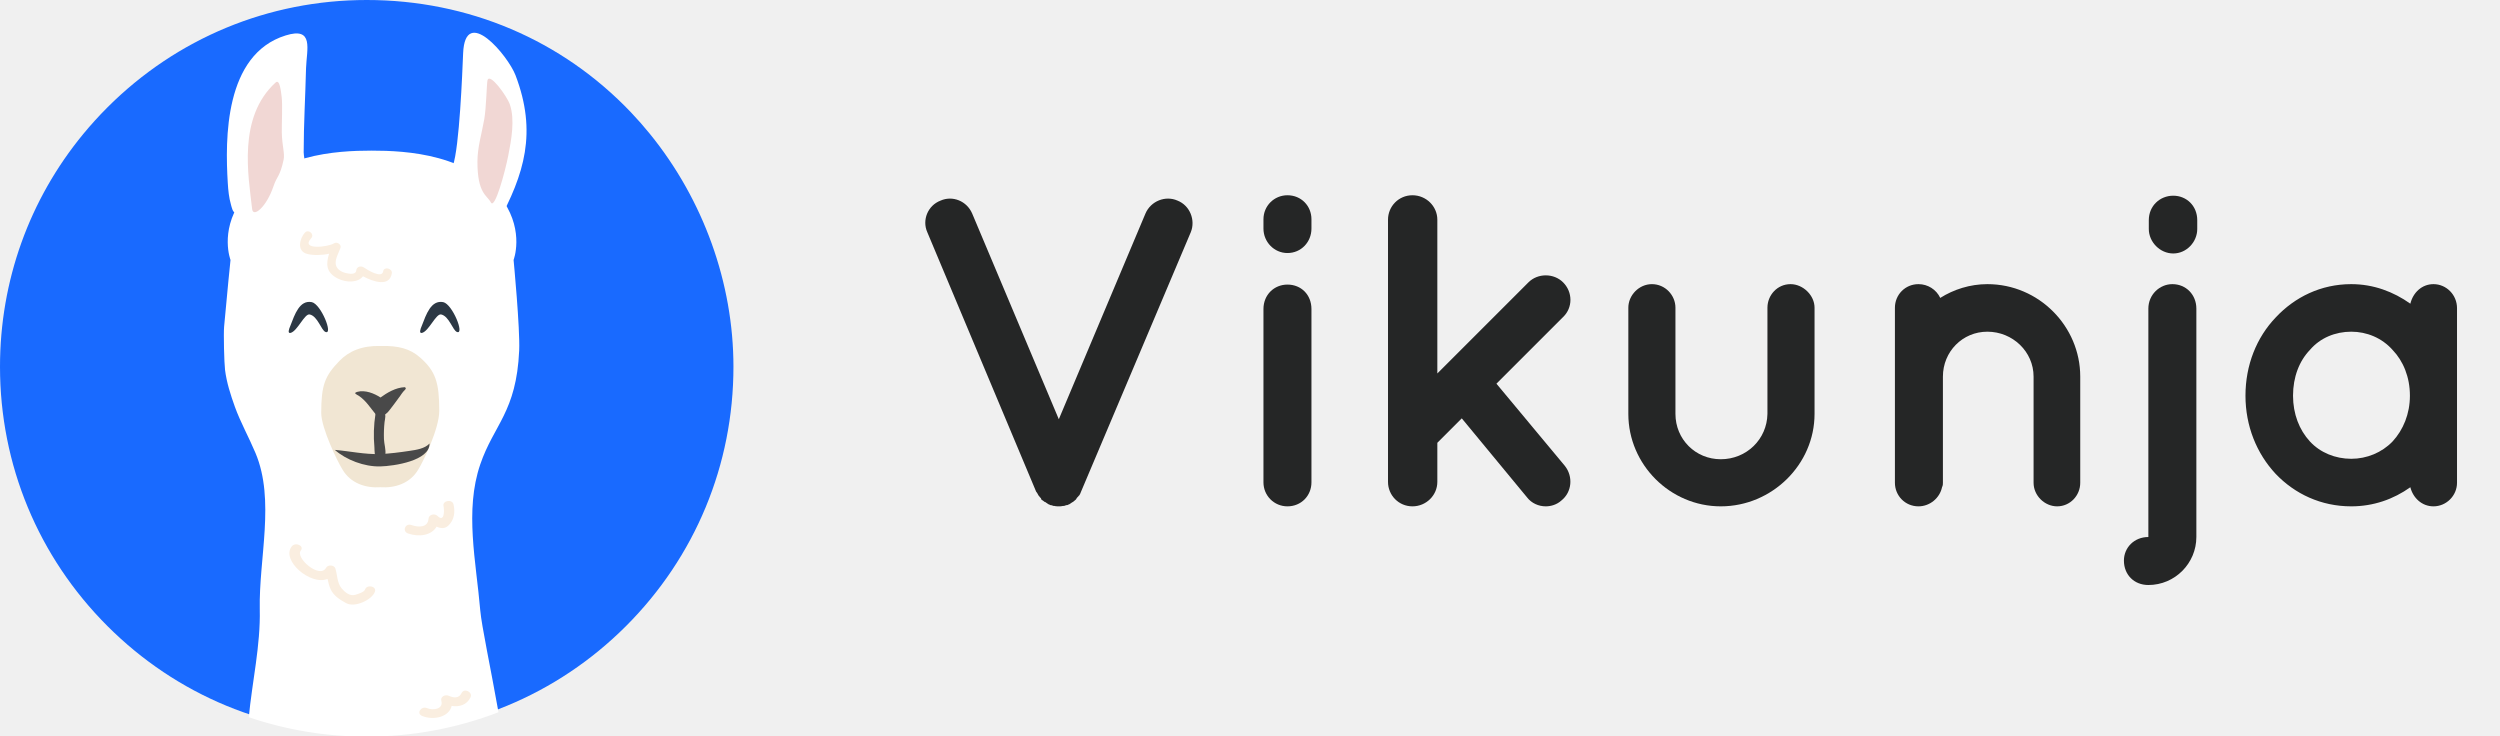
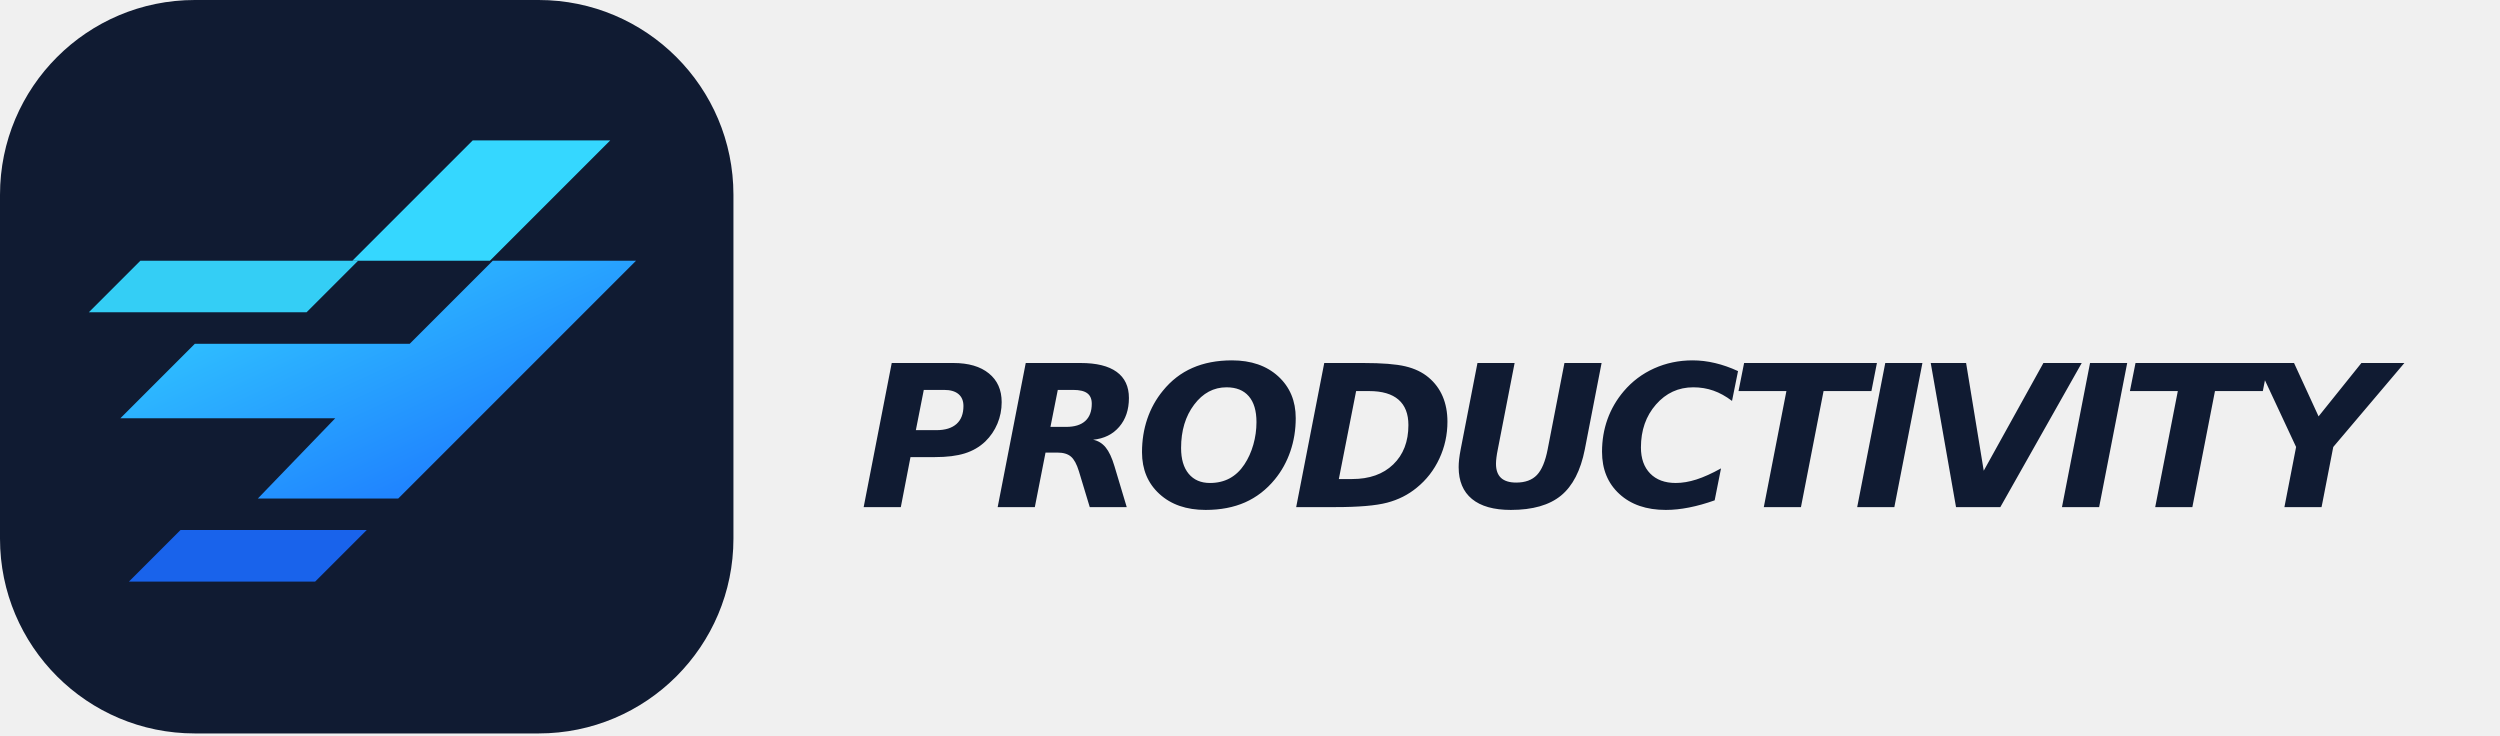
- <svg xmlns="http://www.w3.org/2000/svg" version="1.1" id="svg2" xml:space="preserve" width="872.589" height="256.75" viewBox="0 0 872.589 256.75">
-   <defs id="defs6" />
-   <g id="g10" transform="matrix(1.333333,0,0,-1.333333,-88.27488,376.1114)">
-     <g id="g12" transform="matrix(0.1,0,0,0.1,9.547965,-4.243537)">
-       <path d="m 2268.208,2512.333 c -15.884,19.573 -32.512,38.571 -49.949,56.877 -180.601,189.624 -426.245,294.062 -691.674,294.062 -256.432,0 -497.507,-99.862 -678.826,-281.178 -22.365,-22.368 -43.484,-45.656 -63.335,-69.76 C 643.337,2341.051 566.582,2128.062 566.582,1903.267 c 0,-256.421 99.861,-497.496 281.177,-678.823 C 1029.078,1043.128 1270.153,943.27 1526.585,943.27 c 256.428,0 497.503,99.858 678.827,281.174 181.319,181.327 281.17,422.402 281.17,678.823 0,219.209 -78.86,437.224 -218.374,609.066" style="fill:#196aff;fill-opacity:1;fill-rule:nonzero;stroke:none;stroke-width:0.366" id="path44" />
-       <path d="m 1823.731,1647.449 c 35.688,104.676 94.631,136.724 101.957,298.254 2.575,56.765 -14.661,237.069 -14.661,237.069 0,0 28.013,72.294 -25.823,152.827 -83.476,124.868 -255.399,133.357 -345.688,133.357 -90.29,0 -260.205,-8.49 -343.685,-133.357 -53.84,-80.533 -25.826,-152.827 -25.826,-152.827 0,0 -9.536,-92.732 -16.752,-174.521 -1.7,-19.193 0.158,-95.115 2.454,-113.457 4.128,-32.869 14.481,-65.163 25.808,-96.599 14.342,-39.804 36.82,-80.194 53.983,-121.033 51.799,-123.295 8.451,-276.003 11.1,-408.959 2.238,-94.374 -20.013,-190.108 -28.731,-282.398 98.129,-33.396 202.087,-50.813 308.718,-50.813 119.834,0 236.306,21.937 344.901,63.9 -20.394,115.549 -44.092,225.146 -47.748,266.961 -10.646,126.415 -41.304,260.49 -0.01,381.597" style="fill:#ffffff;fill-opacity:1;fill-rule:nonzero;stroke:none;stroke-width:0.367" id="path46" />
-       <path d="m 1162.884,2383.86 c 1.15,-18.73 2.997,-37.93 8.272,-56.159 1.656,-5.682 4.103,-19.683 11.415,-21.764 9.092,-2.59 25.911,8.257 32.288,12.957 12.356,9.096 23.925,18.459 36.285,27.651 7.883,5.861 16.492,10.47 24.211,16.496 8.4,6.546 14.719,14.474 21.709,22.178 8.484,9.36 14.847,19.049 21.372,29.497 5.103,8.155 37.069,13.463 42.187,21.031 5.587,8.275 0.916,18.511 0.916,28.698 0,74.164 4.455,147.566 6.187,220.29 1.788,49.887 21.379,109.126 -53.44,85.743 -160.314,-49.887 -158.526,-271.257 -151.401,-386.619" style="fill:#ffffff;fill-opacity:1;fill-rule:nonzero;stroke:none;stroke-width:0.366" id="path48" />
-       <path d="m 1869.109,2279.701 c -1.612,1.751 -4.194,3.238 -6.261,4.77 -8.979,6.649 -17.445,13.606 -25.156,21.482 -9.411,9.613 -19.192,18.958 -28.163,28.929 -7.891,8.763 -17.313,16.602 -25.006,25.574 -5.129,5.96 -10.081,12.305 -14.609,18.562 -2.312,3.176 -3.52,6.997 -5.337,10.396 -2.707,5.011 -39.883,10.118 -36.19,15.005 6.301,8.33 20.328,15.397 23.702,24.94 17.243,48.667 24.771,244.526 26.852,294.512 5.352,127.831 117.57,-6.239 137.169,-57.682 57.008,-149.657 23.145,-258.78 -46.315,-386.615" style="fill:#ffffff;fill-opacity:1;fill-rule:nonzero;stroke:none;stroke-width:0.366" id="path50" />
-       <path d="m 1716.473,1787.861 c -0.081,73.805 -9.254,103.664 -50.407,139.752 -25.742,22.566 -55.836,31.175 -103.741,29.991 -47.901,1.183 -82.424,-13.378 -107.317,-39.223 -37.549,-38.992 -47.436,-62.053 -47.542,-135.858 -0.059,-39.893 42.956,-128.165 55.756,-148.536 21.244,-35.93 60.562,-48.85 99.104,-46.154 38.545,-2.696 77.867,10.224 99.096,46.154 12.811,20.372 55.107,106.954 55.052,153.874" style="fill:#f1e6d3;fill-opacity:1;fill-rule:nonzero;stroke:none;stroke-width:0.366" id="path52" />
-       <path d="m 1226.604,2316.082 c -9.616,86.088 -38.582,239.976 61.489,331.24 11.037,10.074 14.001,-24.2 15.848,-38.066 2.539,-19.038 -0.051,-73.416 0.337,-92.583 0.714,-36.087 8.275,-54.964 4.751,-71.46 -9.627,-45.092 -17.353,-42.183 -26.559,-69.603 -18.258,-54.378 -53.235,-83.066 -55.865,-59.529" style="fill:#f1d7d4;fill-opacity:1;fill-rule:nonzero;stroke:none;stroke-width:0.366" id="path54" />
-       <path d="m 1851.745,2333.09 c 10.243,-18.331 36.996,80.256 45.381,123.073 7.894,40.307 17.925,93.869 4.059,133.912 -7.436,21.482 -53.078,84.567 -58.463,62.892 -2.099,-8.418 -3.183,-71.097 -8.345,-101.089 -6.389,-37.109 -17.91,-73.805 -17.98,-111.544 -0.15,-84.568 25.335,-88.055 35.347,-107.243" style="fill:#f1d7d4;fill-opacity:1;fill-rule:nonzero;stroke:none;stroke-width:0.366" id="path56" />
-       <path d="m 1522.014,1319.745 c -2.169,-6.583 -18.595,-11.404 -24.764,-13.393 -14.91,-4.817 -28.145,6.938 -36.476,16.844 -11.583,13.73 -11.276,35.629 -16.126,51.642 -2.934,9.682 -19.533,10.997 -24.518,2.041 -16.628,-29.9 -81.161,26.365 -66.163,45.095 9.887,12.353 -13.781,23.262 -23.541,11.078 -28.948,-36.16 48.92,-103.496 93.579,-85.245 1.989,-9.034 4.074,-18.056 7.909,-26.636 7.524,-16.851 23.98,-27.739 41.011,-36.89 23.196,-12.437 68.258,9.407 75.142,30.255 4.792,14.503 -21.28,19.635 -26.053,5.209" style="fill:#faeee0;fill-opacity:1;fill-rule:nonzero;stroke:none;stroke-width:0.366" id="path58" />
-       <path d="m 1727.628,1538.229 c 2.396,-10.045 2.773,-44.073 -15.935,-25.456 -7.59,7.554 -22.665,3.095 -23.28,-7.008 -1.447,-23.387 -24.9,-23.903 -45.136,-16.833 -16.056,5.601 -24.533,-16.587 -8.605,-22.145 29.713,-10.367 61.961,-4.623 74.775,17.837 10.081,-4.744 21.485,-6.037 30.629,2.568 15.968,15.042 18.375,36.227 13.73,55.708 -3.528,14.763 -29.698,10.096 -26.178,-4.671" style="fill:#faeee0;fill-opacity:1;fill-rule:nonzero;stroke:none;stroke-width:0.366" id="path60" />
-       <path d="m 1775.042,1049.246 c -7.004,-14.316 -19.855,-13.422 -33.637,-7.411 -10.107,4.4 -22.606,-2.876 -19.558,-13.107 6.136,-20.522 -19.785,-26.515 -37.315,-19.196 -15.426,6.444 -28.834,-13.796 -13.243,-20.313 31.581,-13.181 71.728,-1.648 77.552,26.134 20.313,-3.22 39.71,2.484 49.396,22.31 6.704,13.682 -16.404,25.471 -23.196,11.583" style="fill:#faeee0;fill-opacity:1;fill-rule:nonzero;stroke:none;stroke-width:0.366" id="path62" />
-       <path d="m 1569.765,2153.262 c -3.253,-20.181 -41.095,3.319 -50.492,9.689 -8.272,5.598 -18.972,2.198 -19.983,-7.239 -1.352,-12.715 -18.481,-9.023 -26.31,-7.426 -14.807,3.011 -27.365,12.239 -27.717,26.105 -0.344,13.474 8.206,27.621 12.664,40.271 2.854,8.078 -8.722,16.965 -17.185,11.561 -15.239,-9.73 -88.714,-18.481 -59.452,13.547 9.323,10.202 -7.133,24.797 -16.555,14.481 -13.518,-14.8 -22.661,-48.7 6.583,-55.877 15.437,-3.784 37.776,-3.594 56.814,0.747 -7.949,-25.478 -9.616,-48.799 23.156,-65.17 22.145,-11.067 52.557,-10.99 65.445,6.107 27.116,-14.584 69.709,-28.731 75.6,7.763 2.088,12.906 -20.463,18.478 -22.57,5.44" style="fill:#faeee0;fill-opacity:1;fill-rule:nonzero;stroke:none;stroke-width:0.366" id="path64" />
-       <path d="m 1443.025,1685.571 c 39.366,-3.33 78.746,-12.272 118.479,-10.836 25.398,0.923 51.693,4.48 76.75,8.195 18.203,2.696 40.52,5.88 52.697,19.375 1.143,-45.018 -92.513,-59.108 -128.839,-60.023 -42.143,-1.066 -89.509,17.221 -119.087,43.289" style="fill:#494949;fill-opacity:1;fill-rule:nonzero;stroke:none;stroke-width:0.366" id="path66" />
-       <path d="m 1549.448,1779.491 c -4.502,-28.896 -5.433,-58.199 -2.722,-87.267 0.718,-7.598 -1.308,-25.709 8.796,-29.523 8.191,-3.095 18.317,2.722 19.654,10.111 2.26,12.455 -3.041,28.163 -3.491,40.919 -0.531,14.939 0,29.9 1.579,44.769 0.945,8.814 5.891,20.705 -4.198,26.914 -7.404,4.553 -18.258,2.872 -19.617,-5.924" style="fill:#494949;fill-opacity:1;fill-rule:nonzero;stroke:none;stroke-width:0.366" id="path68" />
-       <path d="m 1625.978,1849.738 c -23.661,-1.022 -45.63,-14.261 -63.397,-27.024 -16.082,10.675 -40.432,20.485 -60.694,14.774 -12.078,-3.392 -1.11,-7.096 3.927,-10.316 9.309,-6.191 16.895,-14.148 23.742,-22.368 10.389,-12.598 19.624,-25.826 30.709,-37.978 7.675,5.524 15.001,11.104 21.672,17.558 3.095,2.993 28.435,36.926 32.325,42.667 2.484,3.656 4.989,7.433 7.836,10.873 2.89,3.48 11.07,9.015 3.879,11.814" style="fill:#494949;fill-opacity:1;fill-rule:nonzero;stroke:none;stroke-width:0.366" id="path70" />
-       <path d="m 1326.521,2010.03 c 11.682,30.303 24.24,68.387 56.265,62.328 24.244,-5.195 56.697,-86.117 35.926,-78.124 -11.254,4.326 -20.207,41.106 -41.333,45.876 -13.422,3.033 -32.032,-43.502 -49.993,-48.261 -8.708,-2.301 -4.326,10.389 -0.865,18.181" style="fill:#2c3844;fill-opacity:1;fill-rule:nonzero;stroke:none;stroke-width:0.366" id="path72" />
-       <path d="m 1670.594,2010.03 c 11.686,30.303 24.244,68.387 56.269,62.328 24.24,-5.195 56.693,-86.117 35.922,-78.124 -11.254,4.326 -20.203,41.106 -41.333,45.876 -13.422,3.033 -32.032,-43.502 -49.99,-48.261 -8.708,-2.301 -4.33,10.389 -0.868,18.181" style="fill:#2c3844;fill-opacity:1;fill-rule:nonzero;stroke:none;stroke-width:0.366" id="path74" />
-       <g aria-label="Vikunja" transform="scale(1,-1)" style="font-style:normal;font-weight:normal;font-size:1163.381px;line-height:1.25;font-family:sans-serif;letter-spacing:0px;word-spacing:0px;fill:#000000;fill-opacity:1;stroke:none;stroke-width:29.085" id="text831">
-         <path d="m 3302.254,-1549.405 c 3.49,2.327 8.144,5.817 10.47,6.98 1.163,0 1.163,0 1.163,0 0,0 1.163,0 1.163,1.163 2.327,0 6.98,1.163 9.307,2.327 1.163,0 2.327,0 2.327,0 3.49,1.163 8.144,1.163 11.634,1.163 3.49,0 6.98,0 11.634,-1.163 1.163,0 2.327,0 2.327,0 3.49,-1.163 5.817,-2.327 9.307,-2.327 1.163,-1.163 1.163,-1.163 2.327,-1.163 0,0 0,0 0,0 3.49,-1.163 6.98,-4.654 9.307,-5.817 2.327,-1.163 2.327,-1.163 2.327,-1.163 2.327,-2.327 4.654,-3.49 6.98,-5.817 1.163,-1.163 1.163,-1.163 2.327,-3.49 1.163,-2.327 4.654,-4.654 5.817,-6.98 1.163,0 1.163,0 1.163,-1.163 2.327,-2.327 3.49,-6.98 4.654,-9.307 l 287.355,-679.414 c 12.797,-31.411 -2.327,-69.803 -34.901,-82.6 -31.411,-13.961 -69.803,1.163 -83.763,33.738 l -226.859,538.645 -226.859,-538.645 c -13.961,-32.575 -51.189,-47.699 -82.6,-33.738 -33.738,12.797 -48.862,51.189 -34.901,82.6 l 285.028,679.414 c 2.327,2.327 4.654,6.98 5.817,9.307 0,1.163 1.163,1.163 1.163,1.163 1.163,2.327 3.49,4.654 5.817,6.98 0,2.327 1.163,2.327 1.163,3.49 3.49,2.327 5.817,3.49 8.144,5.817 1.163,0 1.163,0 1.163,0 z" style="font-style:normal;font-variant:normal;font-weight:bold;font-stretch:normal;font-family:Quicksand;-inkscape-font-specification:'Quicksand Bold';stroke-width:29.085;fill-opacity:1;fill:#252626" id="path834" />
-         <path d="m 3936.842,-2118.299 c -34.901,0 -62.823,26.758 -62.823,63.986 v 453.719 c 0,34.901 27.921,62.823 62.823,62.823 36.065,0 62.823,-27.921 62.823,-62.823 v -453.719 c 0,-37.228 -26.758,-63.986 -62.823,-63.986 z m 62.823,-171.017 c 0,-34.901 -26.758,-62.823 -62.823,-62.823 -34.901,0 -62.823,27.921 -62.823,62.823 v 24.431 c 0,34.901 27.921,63.986 62.823,63.986 36.065,0 62.823,-29.084 62.823,-63.986 z" style="font-style:normal;font-variant:normal;font-weight:bold;font-stretch:normal;font-family:Quicksand;-inkscape-font-specification:'Quicksand Bold';stroke-width:29.085;fill-opacity:1;fill:#252626" id="path836" />
-         <path d="m 4264.043,-1537.772 c 36.065,0 65.149,-29.084 65.149,-63.986 v -102.378 l 63.986,-63.986 171.017,207.082 c 11.634,15.124 30.248,23.268 48.862,23.268 13.961,0 29.084,-4.654 40.718,-15.124 27.921,-22.104 31.411,-62.823 9.307,-90.744 l -179.161,-215.226 174.507,-174.507 c 25.594,-24.431 25.594,-65.149 0,-90.744 -24.431,-24.431 -66.313,-24.431 -90.744,0 l -238.493,238.493 v -402.53 c 0,-34.901 -29.084,-63.986 -65.149,-63.986 -36.065,0 -63.986,29.085 -63.986,63.986 v 686.395 c 0,34.901 27.921,63.986 63.986,63.986 z" style="font-style:normal;font-variant:normal;font-weight:bold;font-stretch:normal;font-family:Quicksand;-inkscape-font-specification:'Quicksand Bold';stroke-width:29.085;fill-opacity:1;fill:#252626" id="path838" />
-         <path d="m 5316.648,-1779.755 v -278.048 c 0,-32.575 -30.248,-61.659 -62.823,-61.659 -34.901,0 -60.496,29.084 -60.496,61.659 v 278.048 c -1.163,66.313 -54.679,118.665 -122.155,118.665 -66.313,0 -118.665,-52.352 -118.665,-118.665 v -278.048 c 0,-32.575 -26.758,-61.659 -61.659,-61.659 -33.738,0 -61.659,29.084 -61.659,61.659 v 278.048 c 0,132.625 109.358,241.983 241.983,241.983 133.789,0 245.473,-109.358 245.473,-241.983 z" style="font-style:normal;font-variant:normal;font-weight:bold;font-stretch:normal;font-family:Quicksand;-inkscape-font-specification:'Quicksand Bold';stroke-width:29.085;fill-opacity:1;fill:#252626" id="path840" />
-         <path d="m 5769.022,-2119.462 c -45.372,0 -88.417,13.96 -123.318,36.065 -10.47,-22.104 -32.575,-36.065 -57.006,-36.065 -34.901,0 -61.659,27.921 -61.659,61.659 v 180.324 c 0,0 0,0 0,0 v 278.048 c 0,33.738 26.758,61.659 61.659,61.659 30.248,0 55.842,-22.104 61.659,-50.025 2.327,-4.654 2.327,-8.144 2.327,-11.634 v -278.048 c 0,-65.149 51.189,-117.501 116.338,-117.501 66.313,0 120.992,52.352 120.992,117.501 v 278.048 c 0,33.738 29.084,61.659 61.659,61.659 33.738,0 60.496,-27.921 60.496,-61.659 v -278.048 c 0,-131.462 -108.194,-241.983 -243.147,-241.983 z" style="font-style:normal;font-variant:normal;font-weight:bold;font-stretch:normal;font-family:Quicksand;-inkscape-font-specification:'Quicksand Bold';stroke-width:29.085;fill-opacity:1;fill:#252626" id="path842" />
-         <path d="m 6255.642,-2199.735 c 34.901,0 62.823,-30.248 62.823,-63.986 v -23.268 c 0,-37.228 -27.921,-63.986 -62.823,-63.986 -34.901,0 -63.986,26.758 -63.986,63.986 v 23.268 c 0,33.738 29.084,63.986 63.986,63.986 z m -65.149,867.882 c 69.803,0 125.645,-57.006 125.645,-125.645 v -597.978 c 0,-36.065 -26.758,-63.986 -62.823,-63.986 -33.738,0 -62.823,27.921 -62.823,63.986 v 597.978 c 0,0 0,0 0,0 -37.228,0 -63.986,27.921 -63.986,61.659 0,37.228 26.758,63.986 63.986,63.986 z" style="font-style:normal;font-variant:normal;font-weight:bold;font-stretch:normal;font-family:Quicksand;-inkscape-font-specification:'Quicksand Bold';stroke-width:29.085;fill-opacity:1;fill:#252626" id="path844" />
-         <path d="m 6998.48,-2056.64 c 0,-34.901 -27.921,-62.822 -61.659,-62.822 -30.248,0 -53.516,22.104 -60.496,51.189 -44.208,-31.411 -96.561,-51.189 -154.73,-51.189 -79.11,0 -147.749,33.738 -197.775,87.254 -50.025,52.352 -79.11,124.482 -79.11,204.755 0,79.11 29.085,151.24 79.11,204.755 50.025,52.352 118.665,84.927 197.775,84.927 0,0 0,0 0,0 58.169,0 110.521,-18.614 154.73,-50.025 6.98,27.921 30.248,50.025 60.496,50.025 33.738,0 61.659,-27.921 61.659,-61.659 v -228.023 c 0,0 0,0 0,0 0,0 0,0 0,0 z m -168.69,349.014 c -27.921,29.084 -67.476,45.372 -108.194,45.372 -41.882,0 -81.437,-16.287 -108.195,-45.372 -27.921,-30.248 -44.209,-72.13 -44.209,-119.828 0,-48.862 16.287,-90.744 44.209,-119.828 26.758,-31.411 66.313,-47.699 108.195,-47.699 40.718,0 80.273,16.287 108.194,47.699 27.921,29.084 45.372,70.966 45.372,119.828 0,47.699 -17.451,89.58 -45.372,119.828 z" style="font-style:normal;font-variant:normal;font-weight:bold;font-stretch:normal;font-family:Quicksand;-inkscape-font-specification:'Quicksand Bold';stroke-width:29.085;fill-opacity:1;fill:#252626" id="path846" />
-       </g>
-     </g>
-   </g>
+ <svg xmlns="http://www.w3.org/2000/svg" role="img" aria-labelledby="title desc" viewBox="0 0 872.6 256.8" width="872.6" height="256.8">
+   <defs>
+     <linearGradient id="mark" x1="0" y1="0" x2="1" y2="1">
+       <stop offset="0" stop-color="#35D7FF" />
+       <stop offset="1" stop-color="#196AFF" />
+     </linearGradient>
+   </defs>
+   <rect x="0" y="0" width="256" height="256" rx="68" fill="#101B32" />
+   <path d="M42 146h75l-27 28h49l83-83h-50l-29 29H68z" fill="url(#mark)" />
+   <path d="M49 91h76l-18 18H31z" fill="#35D7FF" opacity=".95" />
+   <path d="M63 185h65l-18 18H45z" fill="#196AFF" opacity=".9" />
+   <path d="M165 49h48l-42 42h-48z" fill="#35D7FF" />
+   <text x="300" y="177" fill="#101B32" font-family="DejaVu Sans, Arial, sans-serif" font-size="69" font-weight="900" font-style="italic" letter-spacing="-3.8" textLength="558" lengthAdjust="spacingAndGlyphs">PRODUCTIVITY</text>
</svg>
